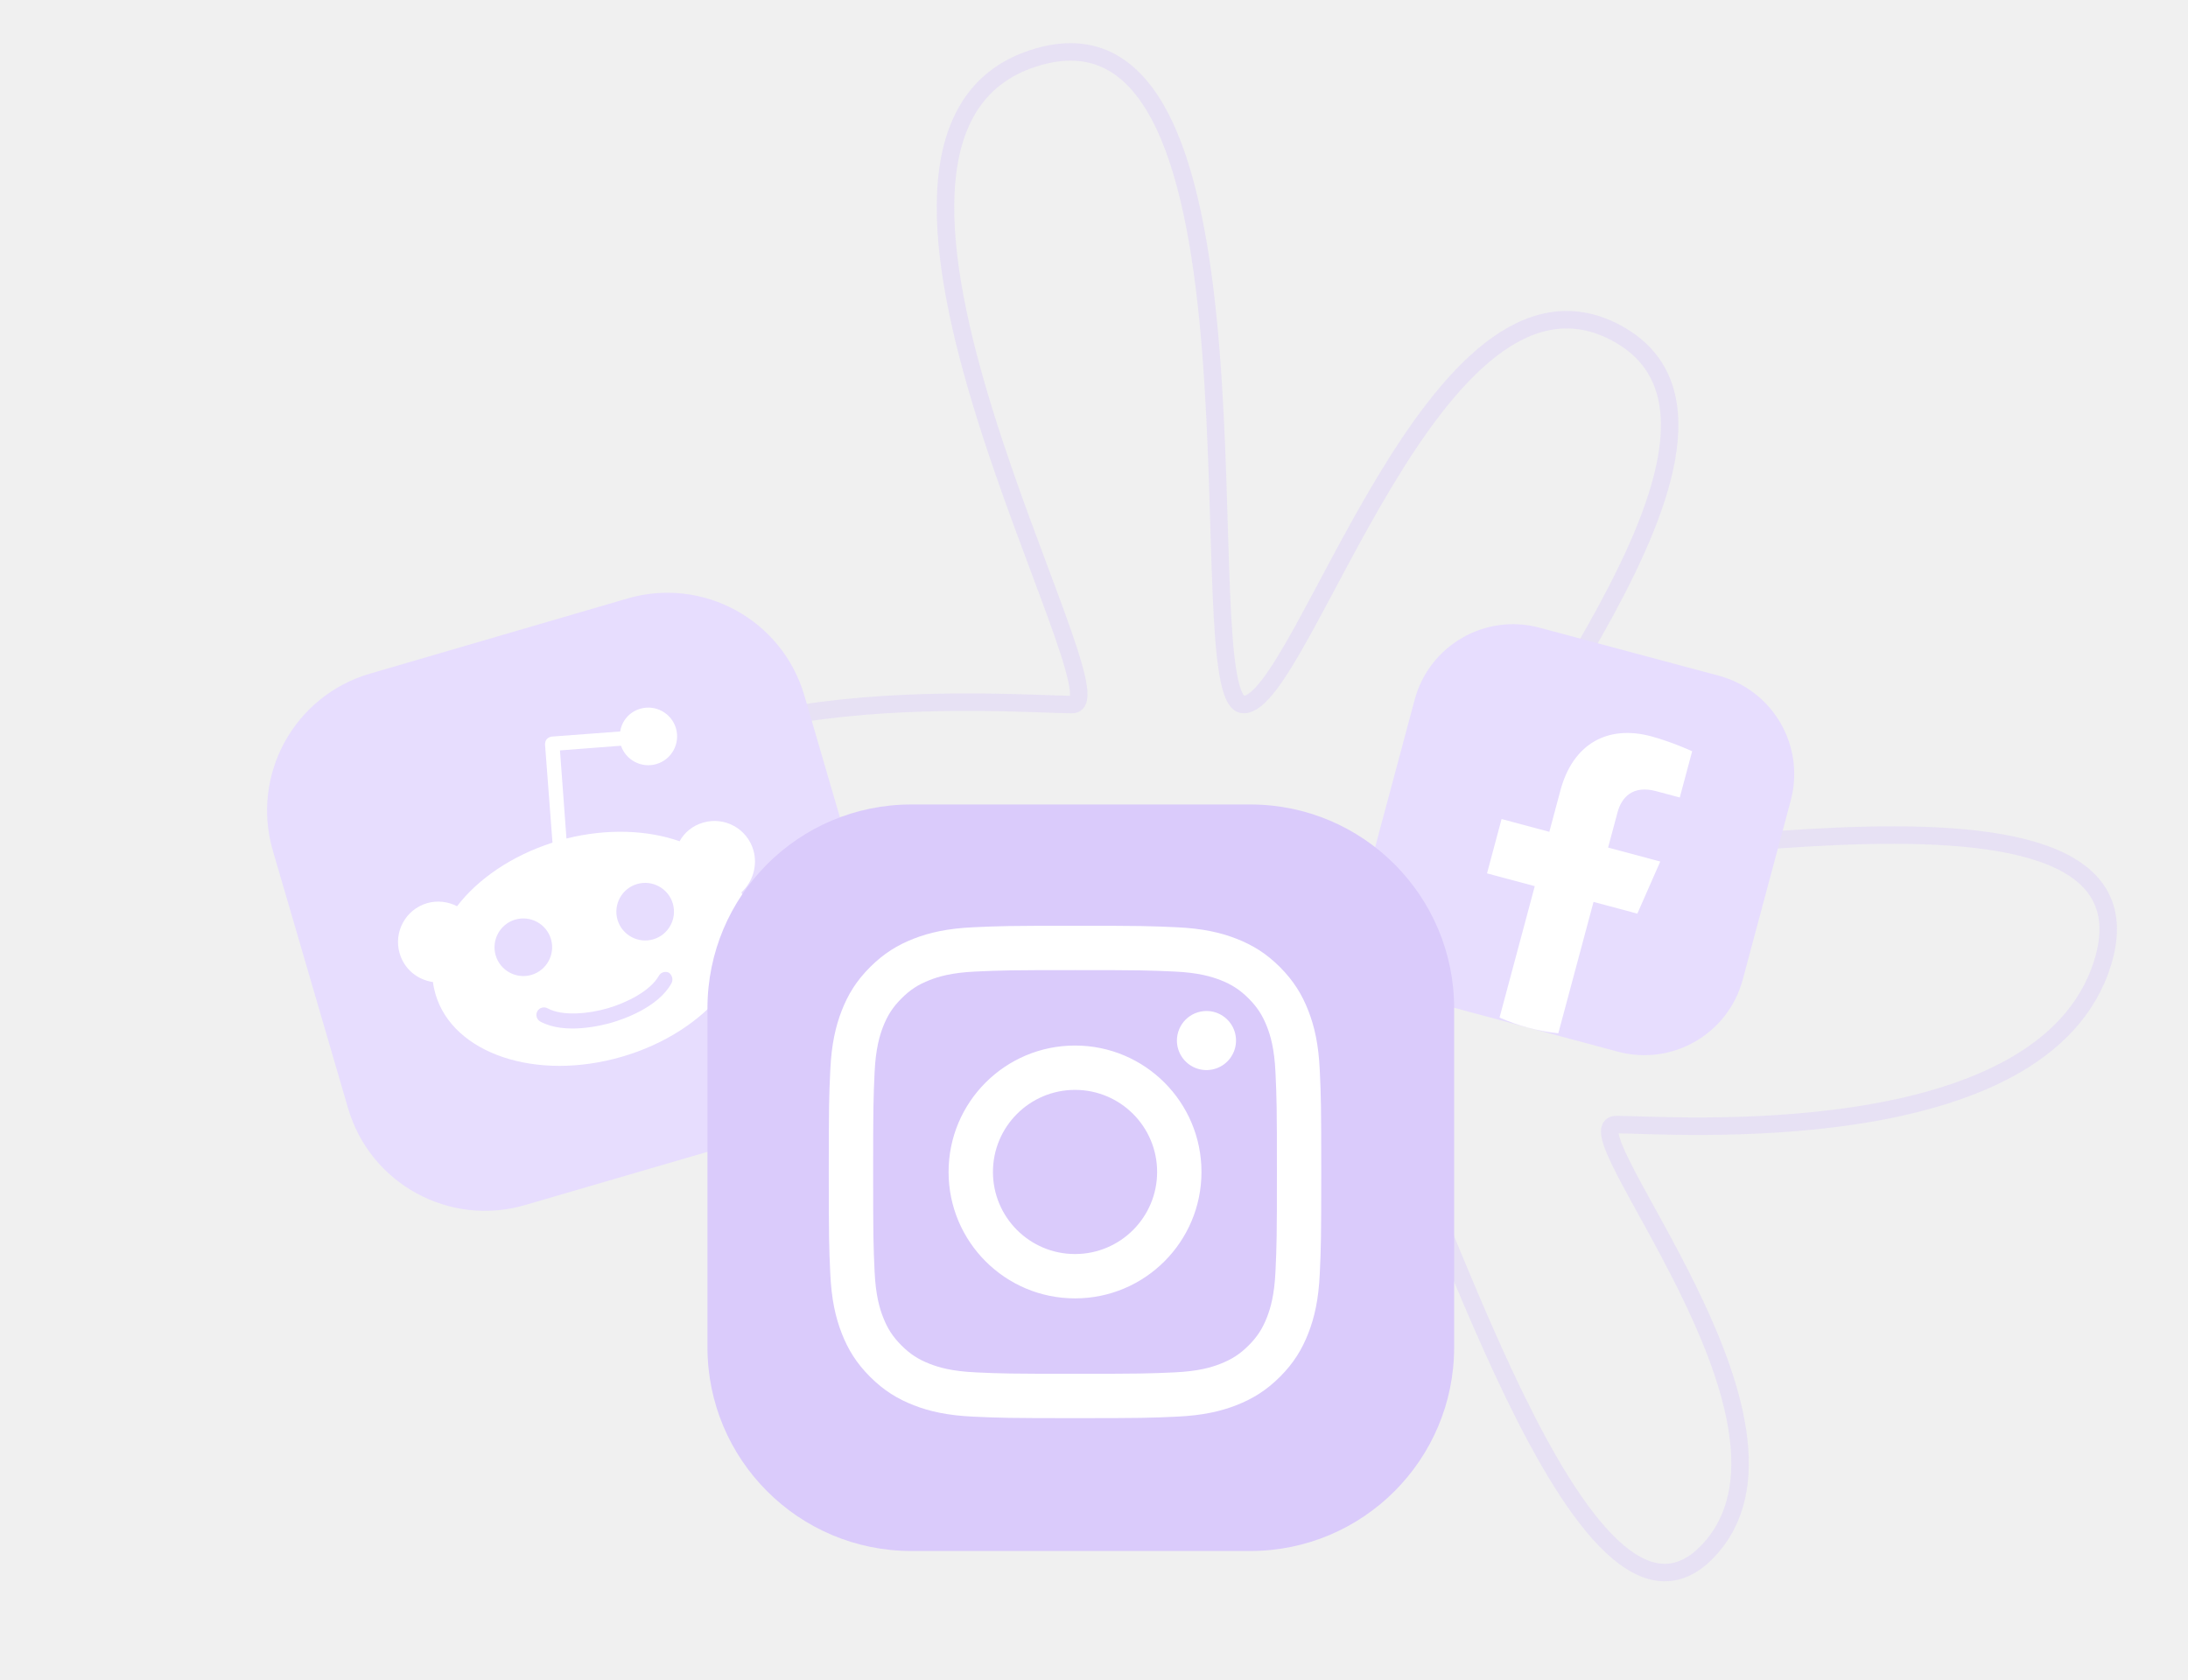
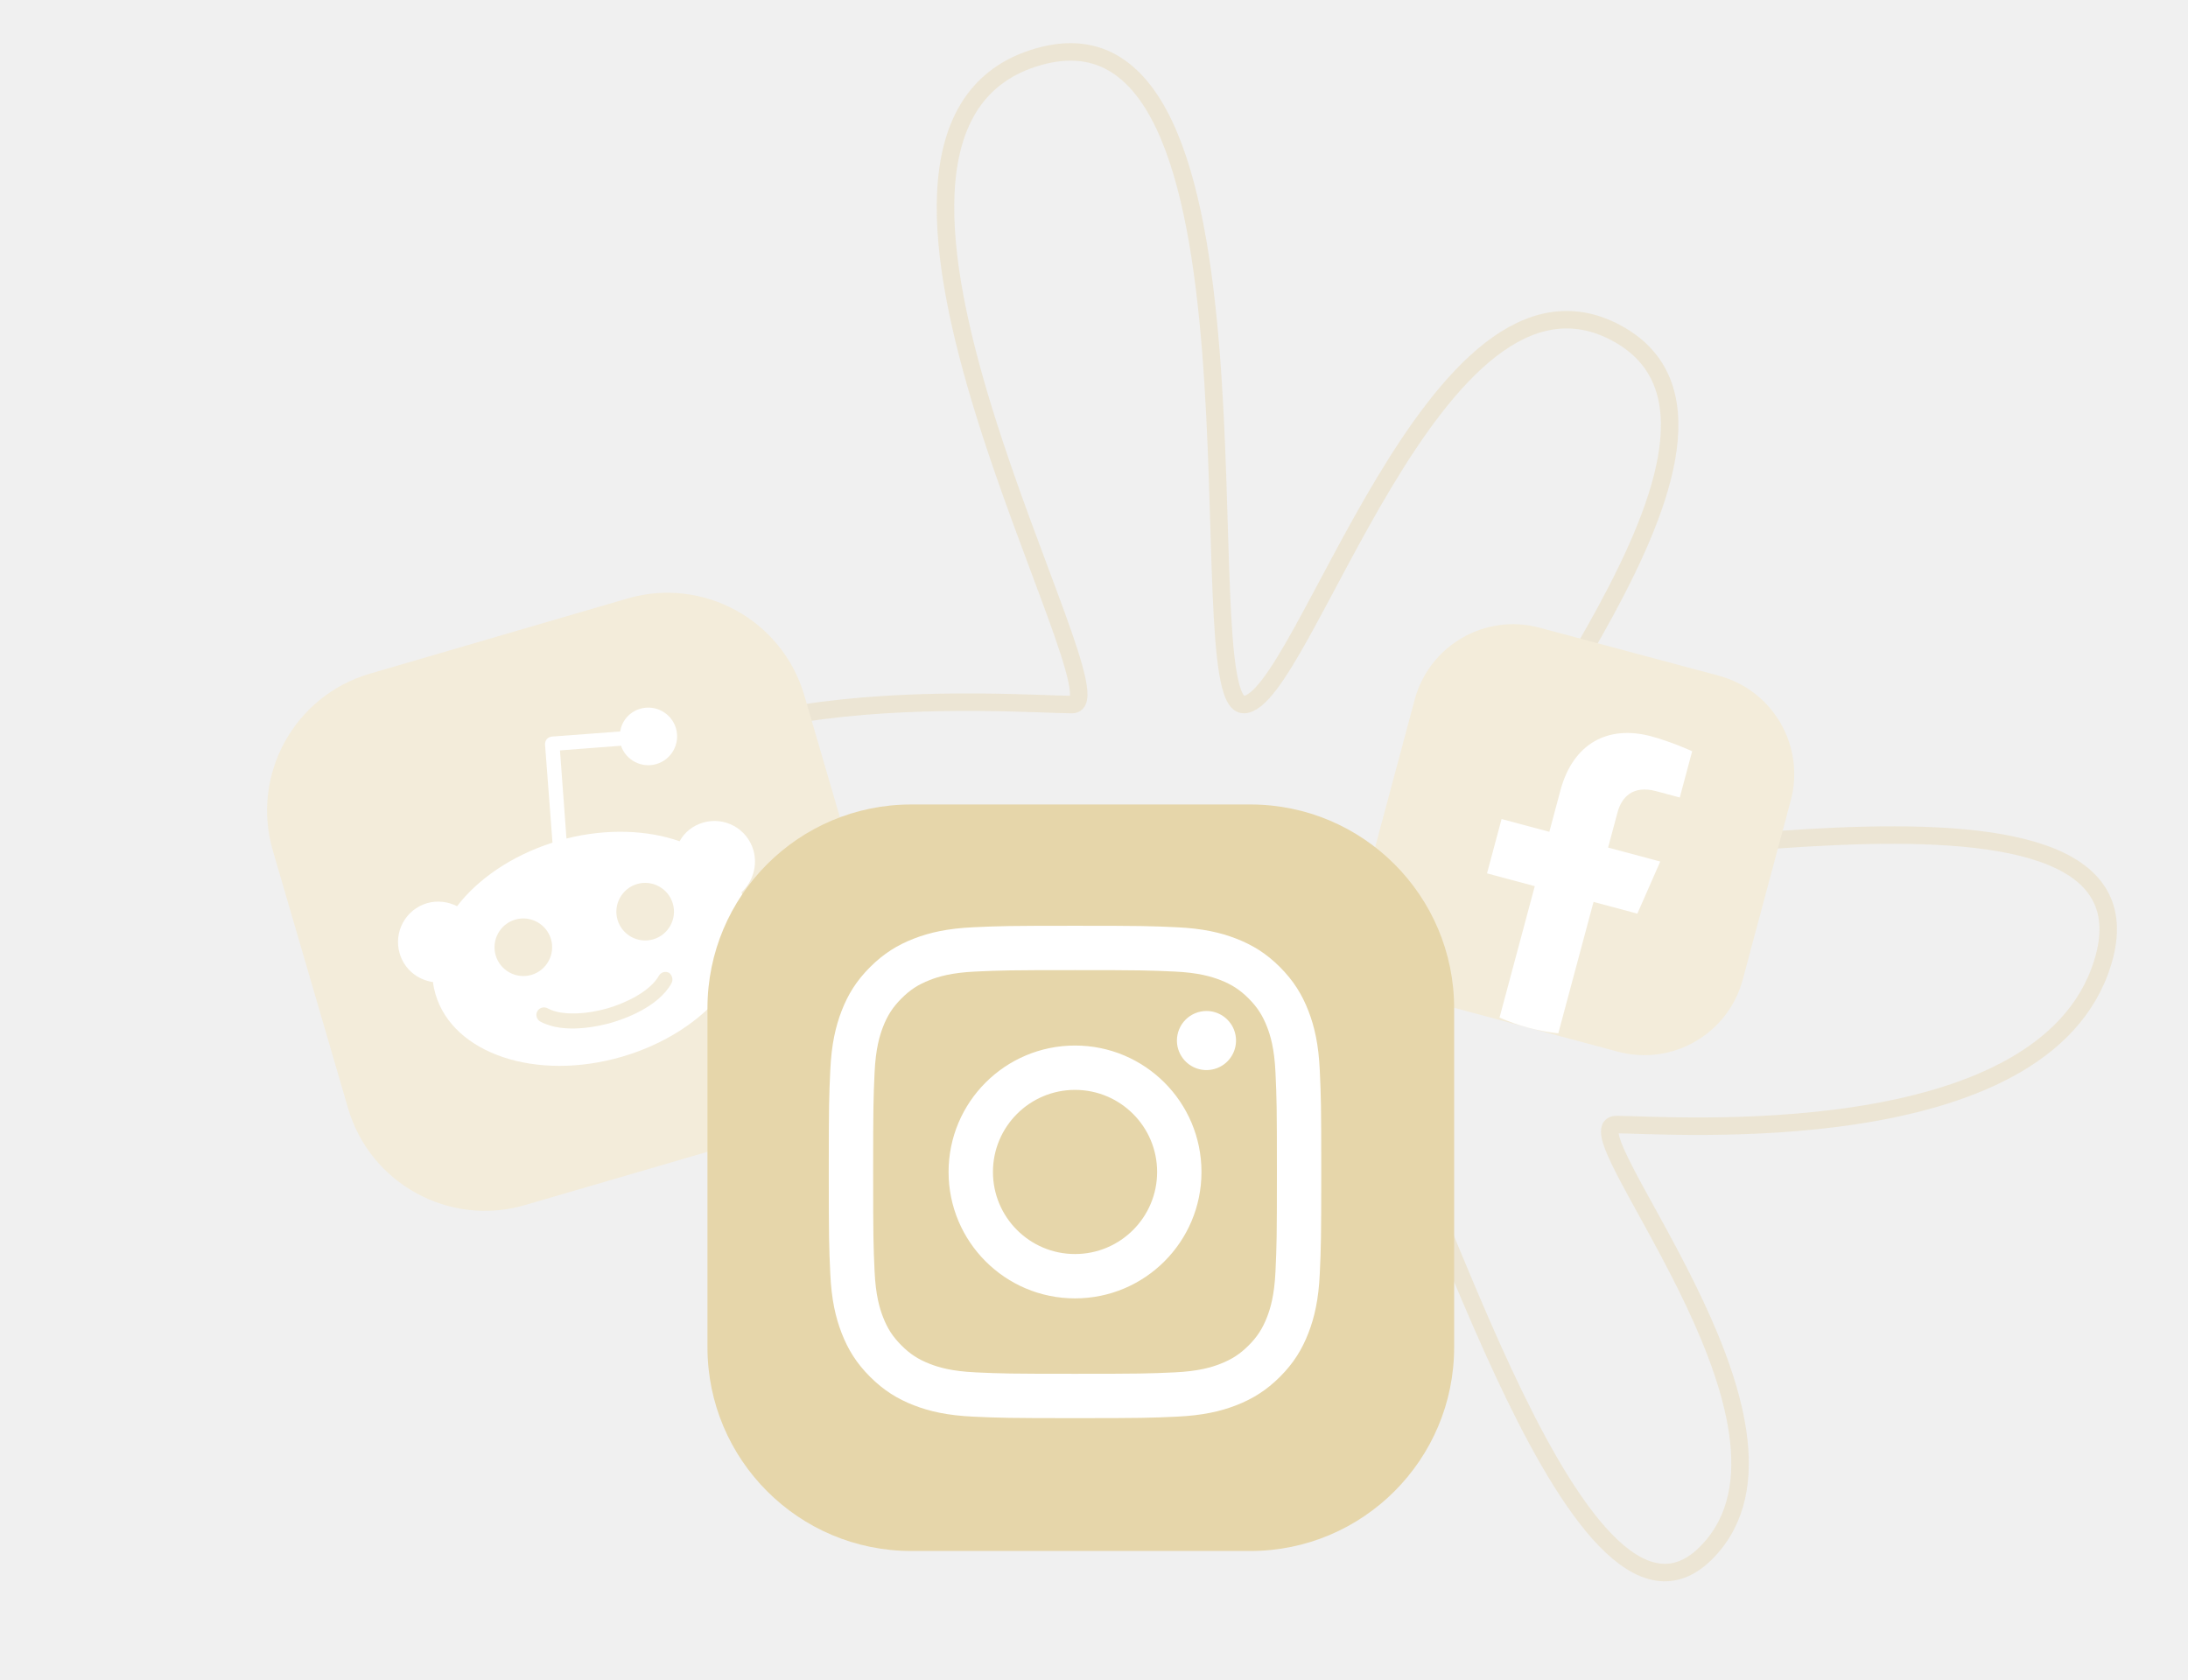
<svg xmlns="http://www.w3.org/2000/svg" width="125" height="96" viewBox="0 0 125 96" fill="none">
-   <path d="M71.052 40.26C67.67 40.26 73.437 -1.364 59.017 3.336C45.308 7.805 64.478 40.26 61.257 40.26C58.035 40.26 35.521 38.391 34.022 48.568C32.348 59.934 61.842 53.572 62.721 55.03C63.599 56.488 51.14 73.749 59.017 79.03C67.178 84.501 77.599 64.261 79.384 64.261C81.17 64.261 90.399 97.419 97.9 88.261C103.996 80.819 89.464 64.261 92.345 64.261C95.226 64.261 116.722 65.943 120.118 55.03C124.269 41.693 87.173 51.217 84.939 48.568C82.705 45.92 102.82 24.661 92.345 19.029C82.003 13.468 74.434 40.26 71.052 40.26Z" stroke="#DACBFB" stroke-opacity="0.4" stroke-linecap="round" />
-   <rect x="13.302" y="40.781" width="31.633" height="31.633" rx="8.151" transform="rotate(-16.275 13.3018 40.7812)" fill="#E7DDFE" />
+   <path d="M71.052 40.26C67.67 40.26 73.437 -1.364 59.017 3.336C45.308 7.805 64.478 40.26 61.257 40.26C58.035 40.26 35.521 38.391 34.022 48.568C32.348 59.934 61.842 53.572 62.721 55.03C63.599 56.488 51.14 73.749 59.017 79.03C67.178 84.501 77.599 64.261 79.384 64.261C81.17 64.261 90.399 97.419 97.9 88.261C103.996 80.819 89.464 64.261 92.345 64.261C95.226 64.261 116.722 65.943 120.118 55.03C124.269 41.693 87.173 51.217 84.939 48.568C82.705 45.92 102.82 24.661 92.345 19.029C82.003 13.468 74.434 40.26 71.052 40.26Z" stroke="#E6D6AA" stroke-opacity="0.4" stroke-linecap="round" />
+   <rect x="13.302" y="40.781" width="31.633" height="31.633" rx="8.151" transform="rotate(-16.275 13.3018 40.7812)" fill="#F3ECDA" />
  <path d="M43.039 48.577C42.681 47.351 41.396 46.647 40.171 47.005C39.567 47.181 39.102 47.568 38.825 48.072C37 47.43 34.697 47.331 32.362 47.916L31.991 42.88L35.478 42.613C35.757 43.437 36.647 43.91 37.499 43.661C38.369 43.407 38.872 42.489 38.618 41.619C38.364 40.749 37.446 40.246 36.576 40.5C35.955 40.682 35.526 41.192 35.432 41.798L31.529 42.09C31.417 42.103 31.315 42.152 31.242 42.231C31.169 42.31 31.142 42.414 31.137 42.531L31.563 48.15C29.222 48.91 27.311 50.22 26.111 51.784C25.611 51.525 24.988 51.438 24.402 51.609C23.177 51.966 22.473 53.251 22.831 54.476C23.095 55.382 23.851 55.99 24.736 56.117C24.762 56.34 24.812 56.577 24.879 56.807C25.875 60.217 30.638 61.813 35.539 60.382C40.44 58.951 43.597 55.043 42.601 51.633C42.534 51.403 42.454 51.195 42.356 50.992C42.981 50.424 43.303 49.482 43.039 48.577ZM28.317 54.59C28.063 53.719 28.566 52.802 29.436 52.548C30.306 52.294 31.224 52.797 31.478 53.667C31.732 54.537 31.229 55.455 30.359 55.709C29.489 55.963 28.571 55.46 28.317 54.59ZM38.361 56.186C37.594 57.585 35.555 58.258 34.951 58.434C34.348 58.61 32.244 59.128 30.867 58.374C30.661 58.261 30.583 57.994 30.696 57.788C30.81 57.581 31.076 57.504 31.282 57.617C32.154 58.094 33.683 57.918 34.731 57.612C35.778 57.306 37.144 56.638 37.64 55.761C37.753 55.554 38.019 55.477 38.226 55.59C38.402 55.731 38.474 55.98 38.361 56.186ZM37.32 53.676C36.45 53.93 35.532 53.427 35.278 52.557C35.024 51.687 35.527 50.77 36.397 50.516C37.267 50.261 38.185 50.764 38.439 51.635C38.693 52.505 38.19 53.422 37.32 53.676Z" fill="white" />
-   <rect x="82.326" y="34.36" width="22.244" height="22.244" rx="5.822" transform="rotate(15 82.3262 34.3604)" fill="#E7DDFE" />
+   <rect x="82.326" y="34.36" width="22.244" height="22.244" rx="5.822" transform="rotate(15 82.3262 34.3604)" fill="#F3ECDA" />
  <path d="M93.541 52.208L94.85 49.231L91.87 48.432L92.41 46.418C92.637 45.568 93.275 44.851 94.609 45.208L95.965 45.571L96.673 42.928C96.673 42.928 95.5 42.388 94.325 42.073C91.87 41.416 89.868 42.474 89.147 45.166L88.513 47.533L85.785 46.802L84.953 49.907L87.681 50.638L85.669 58.146C86.194 58.379 86.742 58.573 87.313 58.726C87.883 58.879 88.455 58.985 89.026 59.045L91.038 51.538L93.541 52.208Z" fill="white" />
-   <rect x="40.417" y="45.97" width="42.658" height="42.658" rx="11.644" fill="#DACBFB" />
+   <rect x="40.417" y="45.97" width="42.658" height="42.658" rx="11.644" fill="#E6D6AA" />
  <path d="M56.727 66.969C56.727 64.379 58.826 62.279 61.416 62.279C64.006 62.279 66.106 64.379 66.106 66.969C66.106 69.559 64.006 71.659 61.416 71.659C58.826 71.659 56.727 69.559 56.727 66.969ZM54.192 66.969C54.192 70.959 57.426 74.193 61.416 74.193C65.406 74.193 68.64 70.959 68.64 66.969C68.64 62.979 65.406 59.745 61.416 59.745C57.426 59.745 54.192 62.979 54.192 66.969M67.237 59.459C67.237 59.793 67.336 60.119 67.522 60.397C67.707 60.675 67.971 60.891 68.279 61.019C68.588 61.147 68.927 61.18 69.254 61.115C69.582 61.05 69.883 60.89 70.119 60.654C70.355 60.418 70.516 60.117 70.581 59.789C70.647 59.462 70.613 59.123 70.486 58.814C70.358 58.505 70.142 58.242 69.864 58.056C69.587 57.87 69.26 57.771 68.926 57.771H68.926C68.478 57.772 68.049 57.949 67.732 58.266C67.416 58.582 67.238 59.011 67.237 59.459ZM55.732 78.42C54.361 78.358 53.615 78.129 53.12 77.936C52.463 77.681 51.994 77.376 51.502 76.884C51.009 76.392 50.704 75.924 50.449 75.267C50.256 74.772 50.028 74.026 49.965 72.654C49.897 71.172 49.883 70.726 49.883 66.969C49.883 63.212 49.898 62.768 49.965 61.284C50.028 59.912 50.258 59.168 50.449 58.672C50.705 58.015 51.01 57.546 51.502 57.053C51.994 56.561 52.462 56.256 53.12 56.001C53.615 55.808 54.361 55.58 55.732 55.517C57.215 55.449 57.661 55.435 61.416 55.435C65.171 55.435 65.617 55.45 67.101 55.517C68.473 55.58 69.217 55.81 69.713 56.001C70.37 56.256 70.839 56.562 71.332 57.054C71.824 57.546 72.128 58.015 72.384 58.672C72.577 59.167 72.806 59.913 72.868 61.284C72.936 62.768 72.95 63.213 72.95 66.969C72.95 70.726 72.936 71.171 72.868 72.655C72.805 74.026 72.576 74.772 72.384 75.267C72.128 75.924 71.824 76.393 71.332 76.884C70.84 77.376 70.37 77.681 69.713 77.936C69.218 78.13 68.473 78.358 67.101 78.421C65.618 78.489 65.173 78.502 61.416 78.502C57.659 78.502 57.215 78.489 55.732 78.421M55.616 52.986C54.118 53.054 53.095 53.292 52.201 53.639C51.276 53.999 50.492 54.48 49.709 55.262C48.926 56.044 48.445 56.828 48.086 57.754C47.739 58.649 47.501 59.671 47.433 61.169C47.364 62.669 47.348 63.149 47.348 66.969C47.348 70.79 47.364 71.269 47.433 72.769C47.501 74.267 47.739 75.29 48.086 76.184C48.445 77.109 48.926 77.894 49.709 78.676C50.492 79.457 51.275 79.938 52.201 80.299C53.096 80.646 54.118 80.884 55.616 80.952C57.117 81.02 57.595 81.037 61.416 81.037C65.236 81.037 65.716 81.021 67.216 80.952C68.713 80.884 69.736 80.646 70.63 80.299C71.555 79.938 72.34 79.458 73.123 78.676C73.906 77.894 74.385 77.109 74.745 76.184C75.093 75.29 75.332 74.267 75.399 72.769C75.467 71.268 75.483 70.79 75.483 66.969C75.483 63.149 75.467 62.669 75.399 61.169C75.331 59.671 75.093 58.648 74.745 57.754C74.385 56.829 73.904 56.045 73.123 55.262C72.341 54.479 71.555 53.999 70.632 53.639C69.736 53.292 68.713 53.053 67.217 52.986C65.717 52.917 65.237 52.901 61.417 52.901C57.598 52.901 57.117 52.917 55.616 52.986" fill="white" />
</svg>
